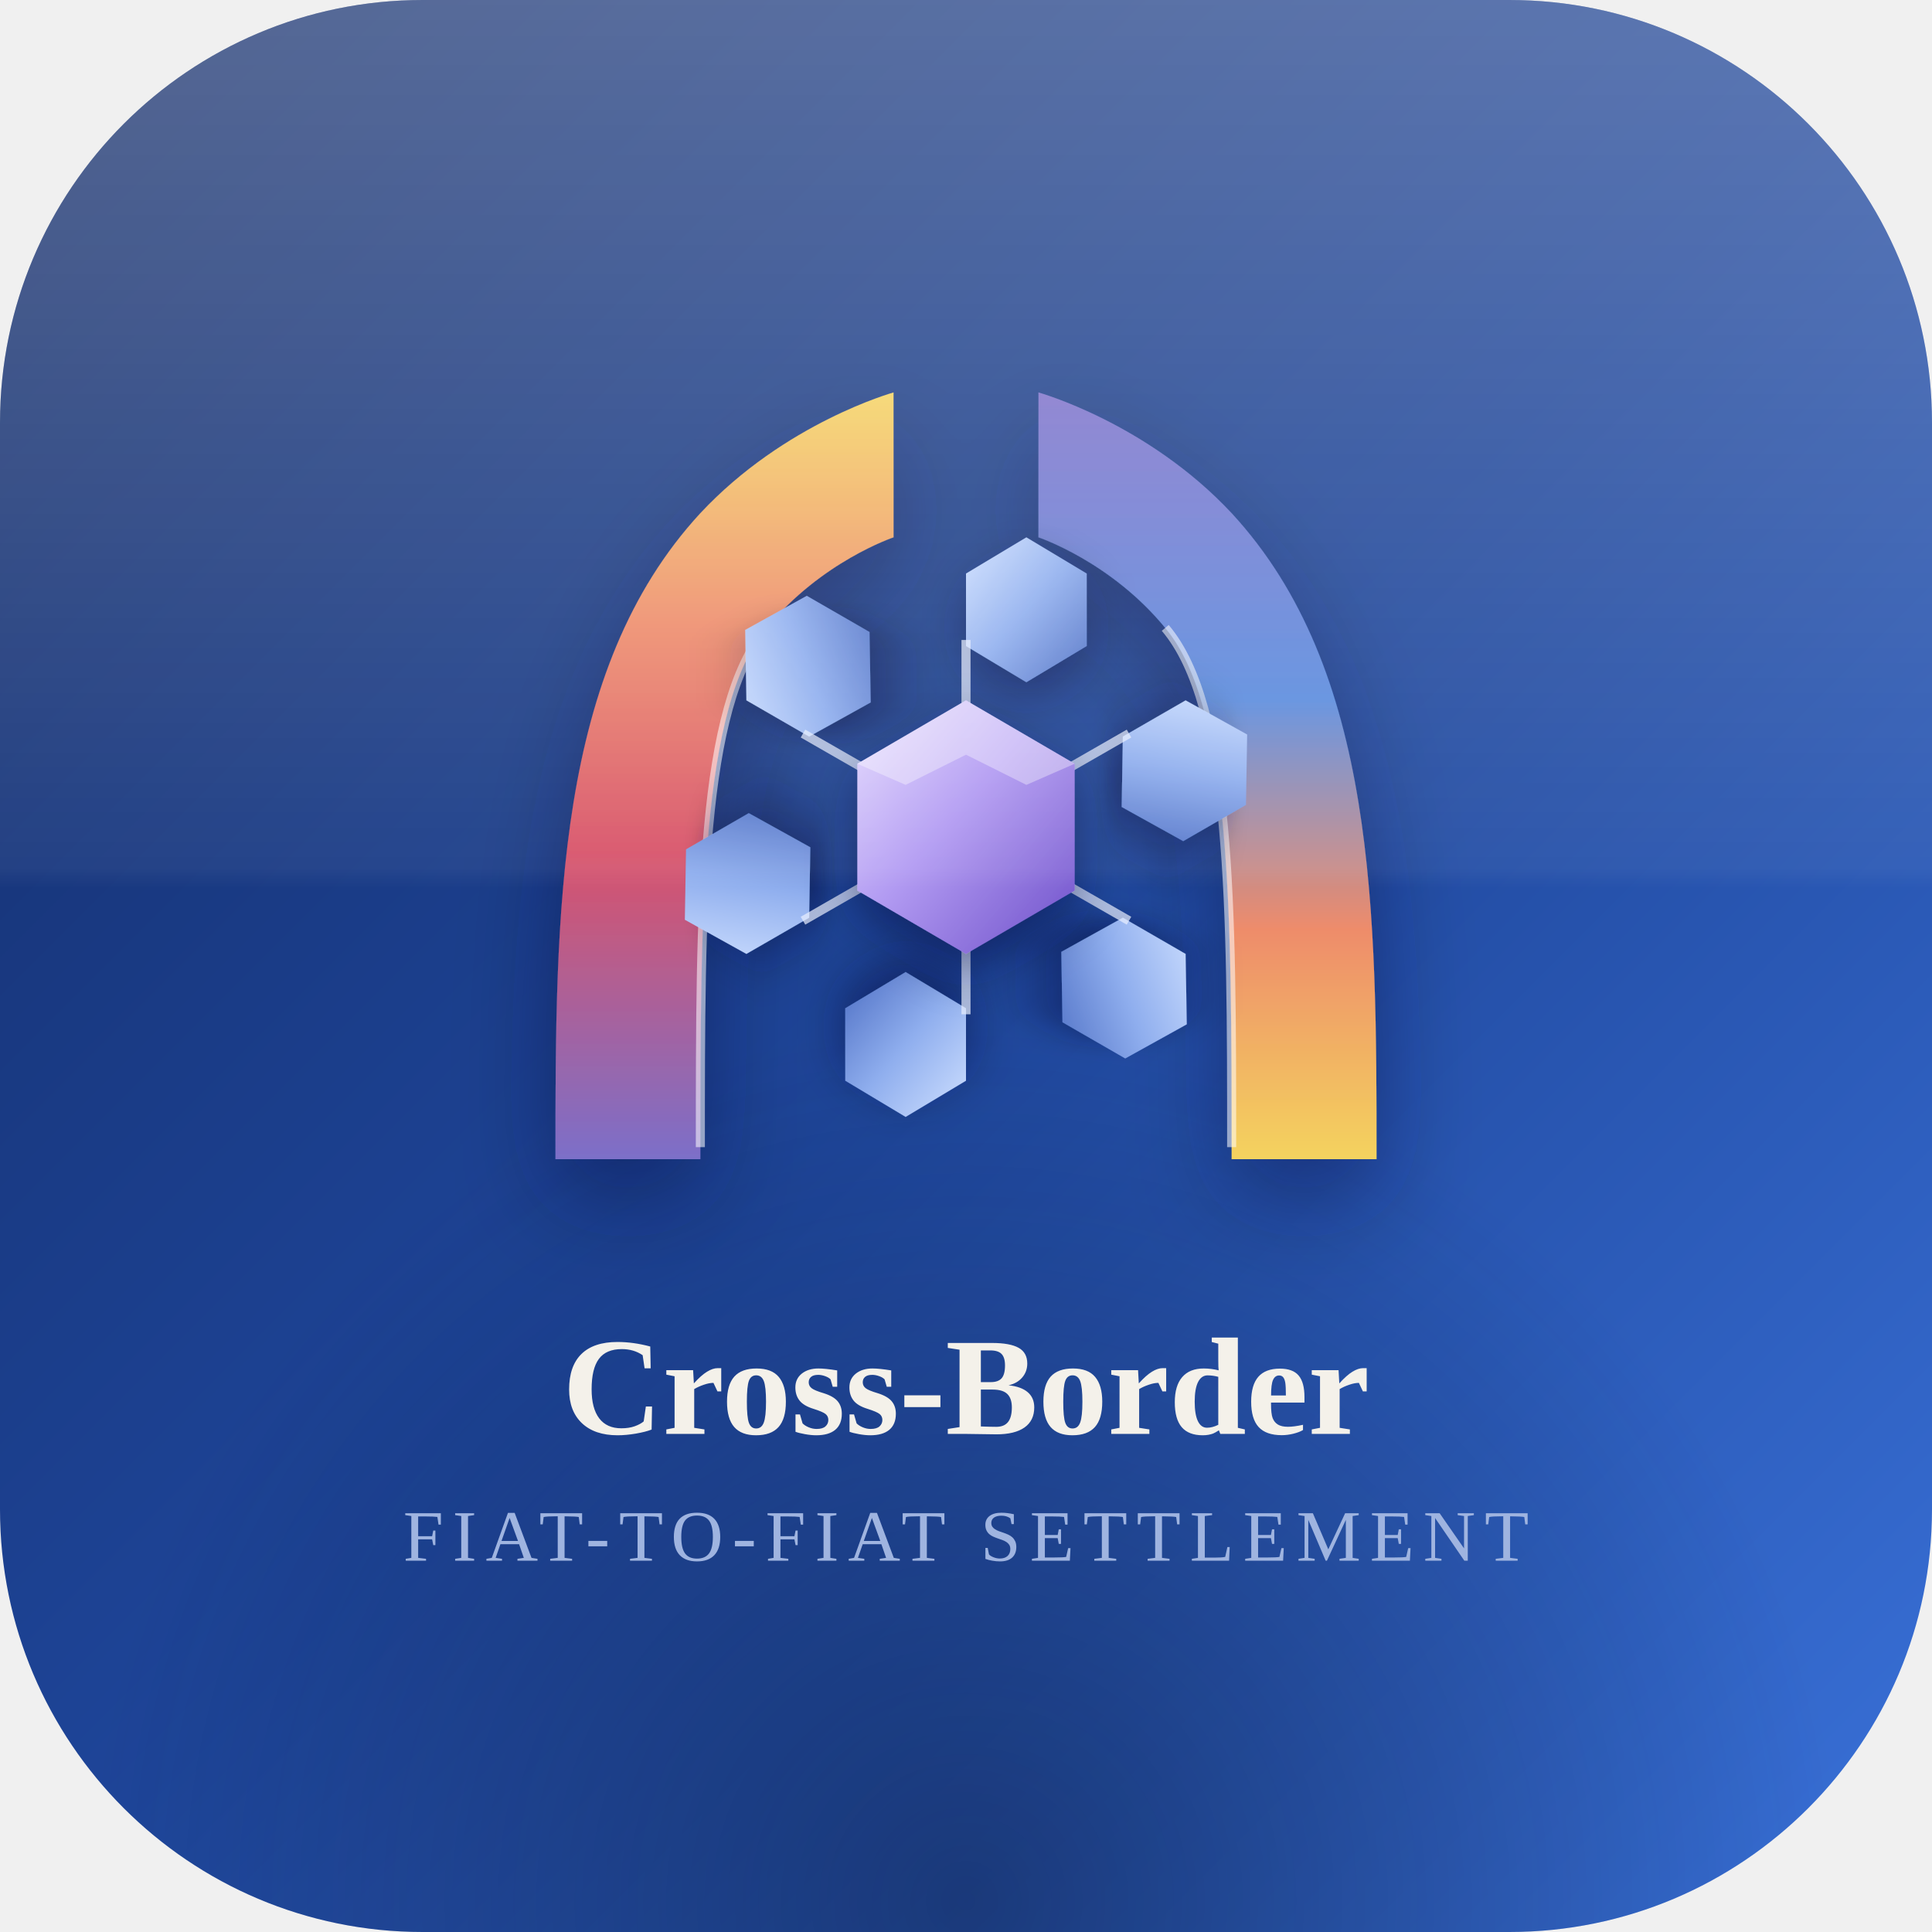
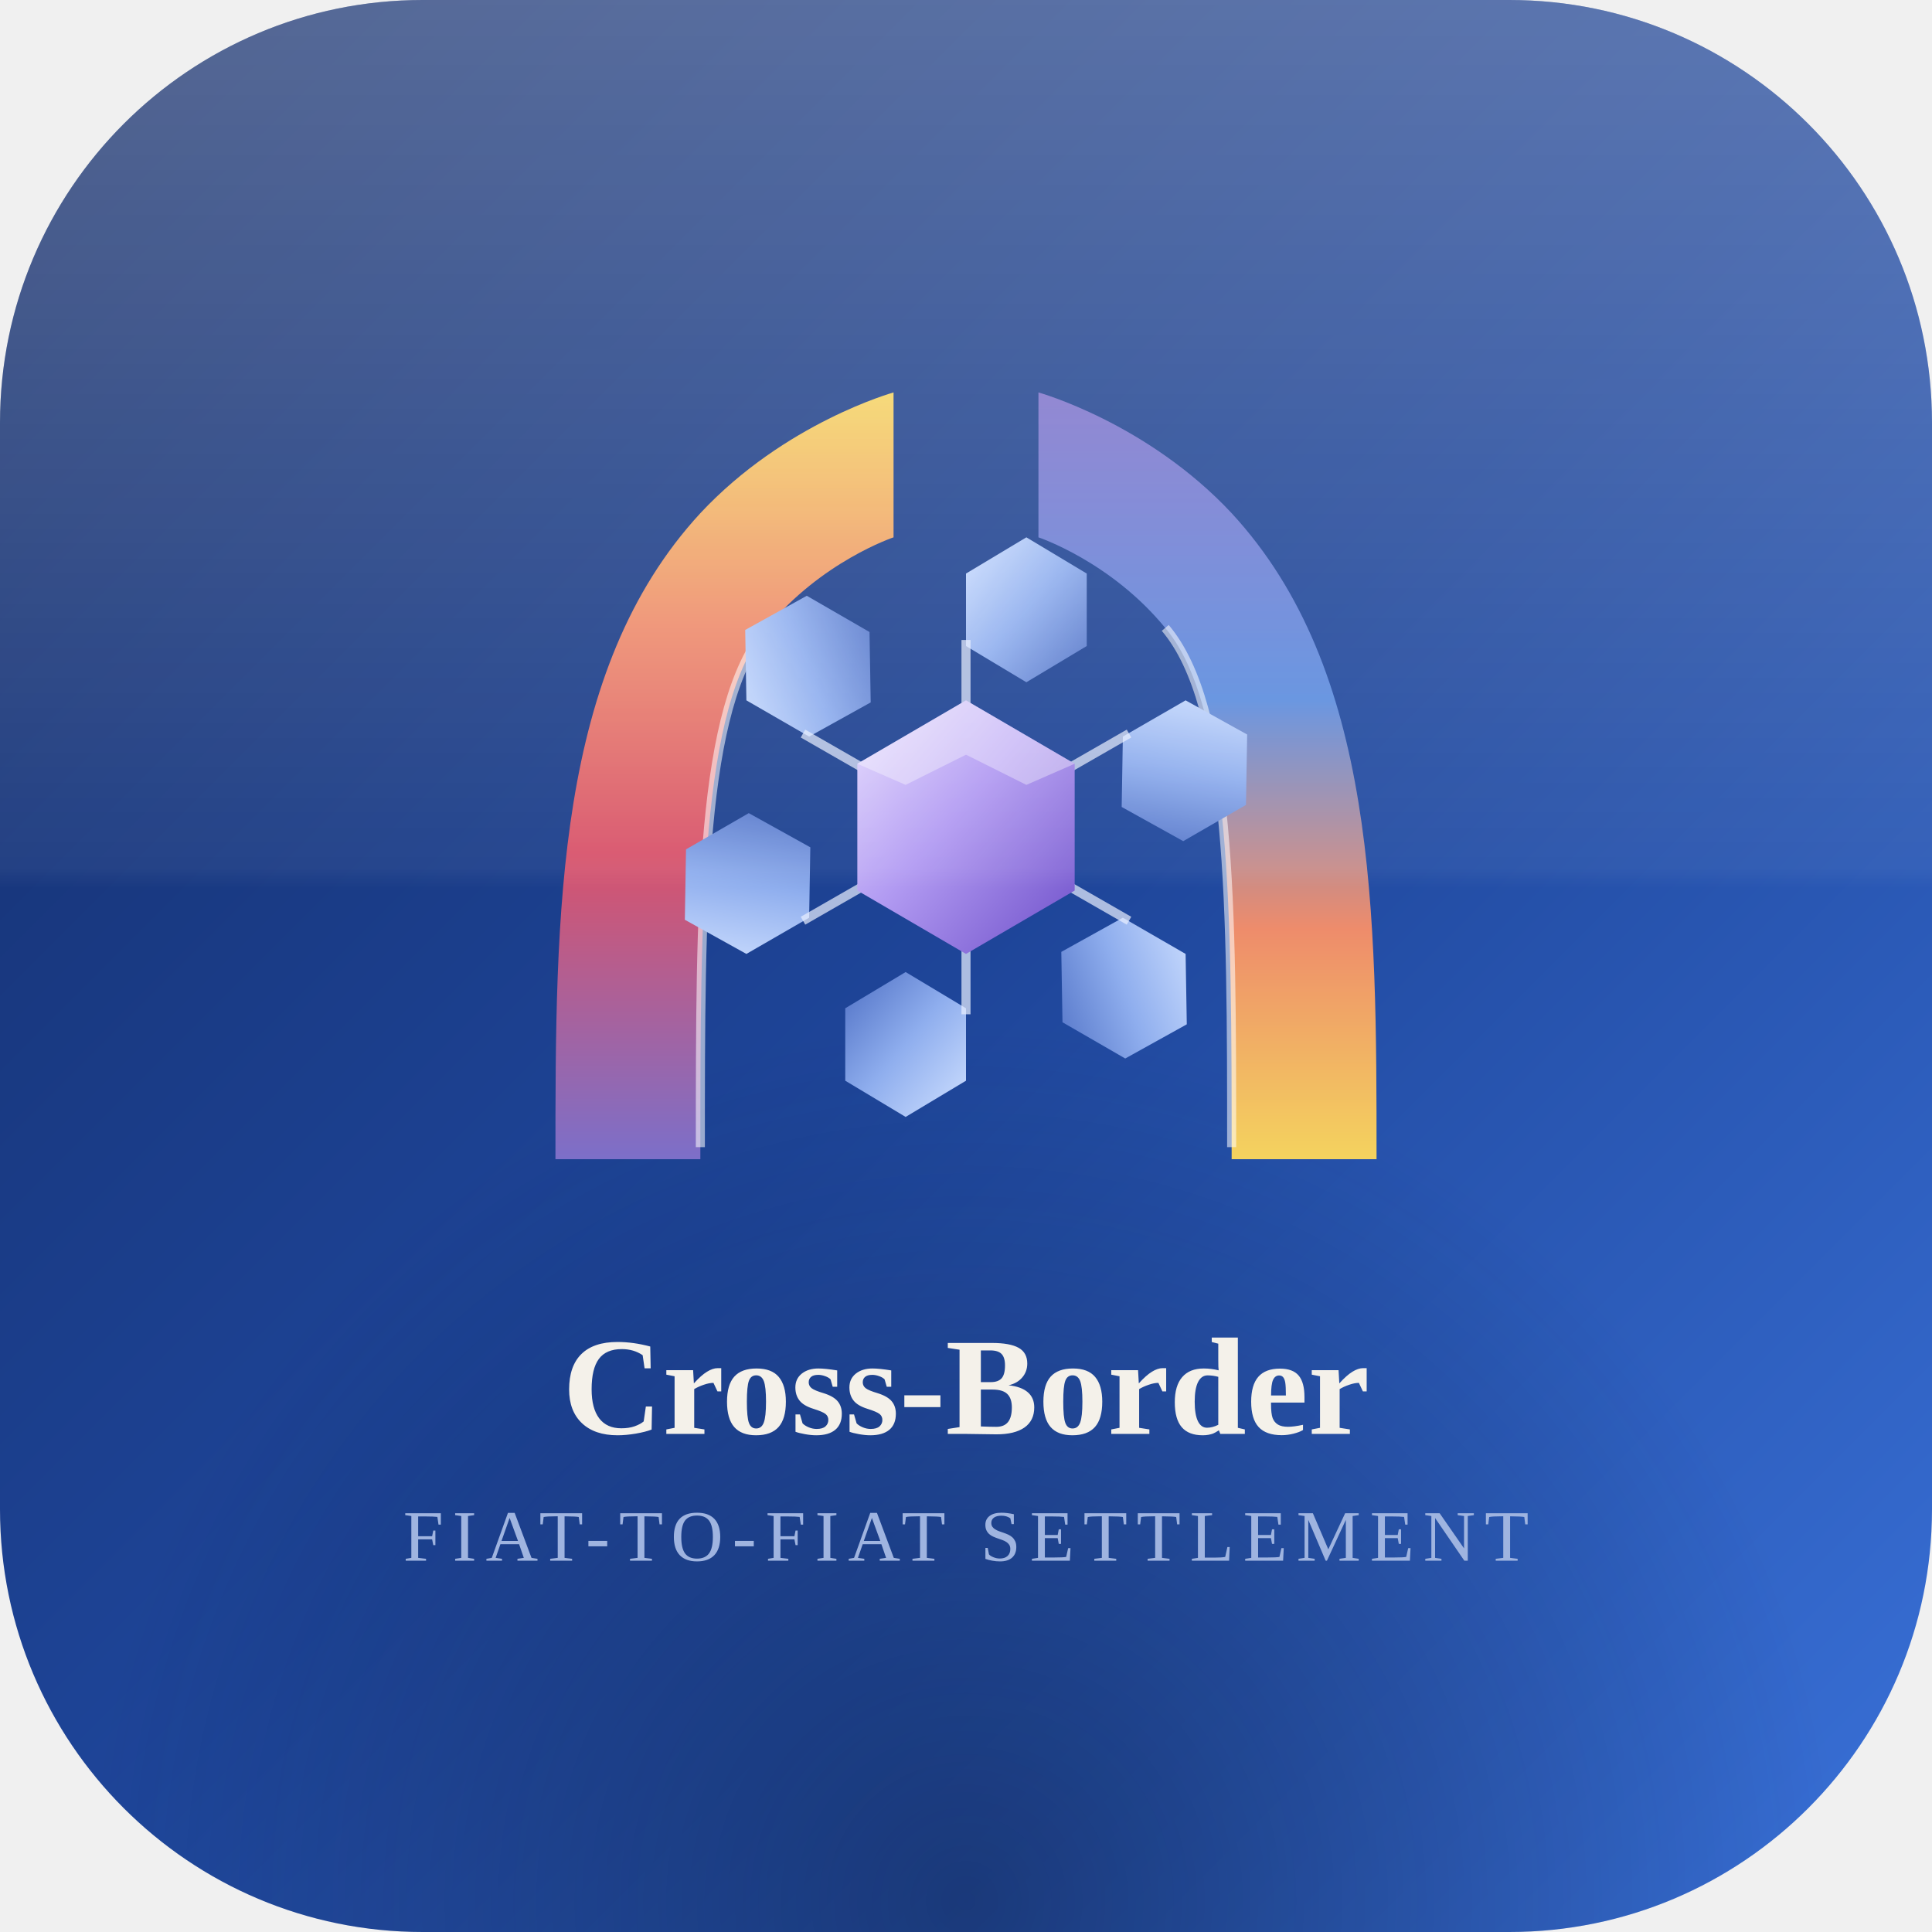
<svg xmlns="http://www.w3.org/2000/svg" width="640" height="640" viewBox="0 0 640 640">
  <defs>
    <linearGradient id="bg" x1="0%" y1="0%" x2="100%" y2="100%">
      <stop offset="0%" stop-color="#132B66" />
      <stop offset="50%" stop-color="#1E4599" />
      <stop offset="100%" stop-color="#3A72DA" />
    </linearGradient>
    <linearGradient id="gloss" x1="0%" y1="0%" x2="0%" y2="100%">
      <stop offset="0%" stop-color="#FFFFFF" stop-opacity="0.28" />
      <stop offset="45%" stop-color="#FFFFFF" stop-opacity="0.05" />
      <stop offset="46%" stop-color="#FFFFFF" stop-opacity="0" />
    </linearGradient>
    <radialGradient id="innerVignette" cx="50%" cy="98%" r="75%">
      <stop offset="0%" stop-color="#04102E" stop-opacity="0.45" />
      <stop offset="60%" stop-color="#04102E" stop-opacity="0" />
    </radialGradient>
    <linearGradient id="bandLeft" x1="0%" y1="0%" x2="0%" y2="100%">
      <stop offset="0%" stop-color="#F4D35E" />
      <stop offset="30%" stop-color="#EE8C6B" />
      <stop offset="60%" stop-color="#D8536B" />
      <stop offset="100%" stop-color="#7C6FC9" />
    </linearGradient>
    <linearGradient id="bandRight" x1="0%" y1="0%" x2="0%" y2="100%">
      <stop offset="0%" stop-color="#7C6FC9" />
      <stop offset="40%" stop-color="#5B8CDE" />
      <stop offset="70%" stop-color="#EE8C6B" />
      <stop offset="100%" stop-color="#F4D35E" />
    </linearGradient>
    <linearGradient id="hexCenter" x1="0%" y1="0%" x2="100%" y2="100%">
      <stop offset="0%" stop-color="#E6DCFF" />
      <stop offset="45%" stop-color="#B29BF2" />
      <stop offset="100%" stop-color="#6E4FC9" />
    </linearGradient>
    <linearGradient id="hexOuter" x1="0%" y1="0%" x2="100%" y2="100%">
      <stop offset="0%" stop-color="#CFE0FF" />
      <stop offset="50%" stop-color="#8FAEEE" />
      <stop offset="100%" stop-color="#4E6FC4" />
    </linearGradient>
    <filter id="dropShadow" x="-60%" y="-60%" width="220%" height="220%">
      <feDropShadow dx="0" dy="6" stdDeviation="8" flood-color="#04102E" flood-opacity="0.45" />
    </filter>
    <filter id="bigShadow" x="-40%" y="-40%" width="180%" height="180%">
      <feDropShadow dx="0" dy="12" stdDeviation="16" flood-color="#04102E" flood-opacity="0.4" />
    </filter>
  </defs>
  <rect x="0" y="0" width="640" height="640" rx="140" fill="url(#bg)" />
  <rect x="0" y="0" width="640" height="640" rx="140" fill="url(#innerVignette)" />
-   <g transform="translate(64,0)" filter="url(#bigShadow)">
+   <g transform="translate(64,0)">
    <path d="M 120 384 C 120 302, 120 222, 168 170 C 196 140, 232 130, 232 130 L 232 178              C 232 178, 208 186, 190 208 C 168 234, 168 302, 168 384 Z" fill="url(#bandLeft)" />
    <path d="M 392 384 C 392 302, 392 222, 344 170 C 316 140, 280 130, 280 130 L 280 178              C 280 178, 304 186, 322 208 C 344 234, 344 302, 344 384 Z" fill="url(#bandRight)" />
  </g>
  <g opacity="0.55" stroke="#FFFFFF" stroke-width="3" fill="none" transform="translate(64,0)">
    <path d="M 168 380 C 168 300, 168 234, 190 208" />
    <path d="M 344 380 C 344 300, 344 234, 322 208" />
  </g>
  <g transform="translate(320,274)">
-     <g filter="url(#dropShadow)">
+     <g>
      <polygon points="0,-84 20,-96 40,-84 40,-60 20,-48 0,-60" fill="url(#hexOuter)" />
    </g>
-     <g filter="url(#dropShadow)" transform="rotate(60)">
+     <g transform="rotate(60)">
      <polygon points="0,-84 20,-96 40,-84 40,-60 20,-48 0,-60" fill="url(#hexOuter)" />
    </g>
-     <g filter="url(#dropShadow)" transform="rotate(120)">
+     <g transform="rotate(120)">
      <polygon points="0,-84 20,-96 40,-84 40,-60 20,-48 0,-60" fill="url(#hexOuter)" />
    </g>
-     <g filter="url(#dropShadow)" transform="rotate(180)">
+     <g transform="rotate(180)">
      <polygon points="0,-84 20,-96 40,-84 40,-60 20,-48 0,-60" fill="url(#hexOuter)" />
    </g>
-     <g filter="url(#dropShadow)" transform="rotate(240)">
+     <g transform="rotate(240)">
      <polygon points="0,-84 20,-96 40,-84 40,-60 20,-48 0,-60" fill="url(#hexOuter)" />
    </g>
-     <g filter="url(#dropShadow)" transform="rotate(300)">
+     <g transform="rotate(300)">
      <polygon points="0,-84 20,-96 40,-84 40,-60 20,-48 0,-60" fill="url(#hexOuter)" />
    </g>
    <g stroke="#EAF0FF" stroke-width="3" opacity="0.7">
      <line x1="0" y1="0" x2="0" y2="-62" />
      <line x1="0" y1="0" x2="54" y2="-31" />
      <line x1="0" y1="0" x2="54" y2="31" />
      <line x1="0" y1="0" x2="0" y2="62" />
      <line x1="0" y1="0" x2="-54" y2="31" />
      <line x1="0" y1="0" x2="-54" y2="-31" />
    </g>
-     <g filter="url(#dropShadow)">
+     <g>
      <polygon points="0,-42 36,-21 36,21 0,42 -36,21 -36,-21" fill="url(#hexCenter)" />
    </g>
    <polygon points="0,-42 36,-21 20,-14 0,-24 -20,-14 -36,-21" fill="#FFFFFF" opacity="0.35" />
  </g>
  <text x="320" y="475" text-anchor="middle" font-family="Georgia, 'Times New Roman', serif" font-size="46" fill="#F4F1EA" font-weight="600">Cross-Border</text>
  <text x="320" y="517" text-anchor="middle" font-family="Georgia, 'Times New Roman', serif" font-size="24" letter-spacing="3" fill="#9FB4E0">FIAT-TO-FIAT SETTLEMENT</text>
  <rect x="0" y="0" width="640" height="640" rx="140" fill="url(#gloss)" />
</svg>
